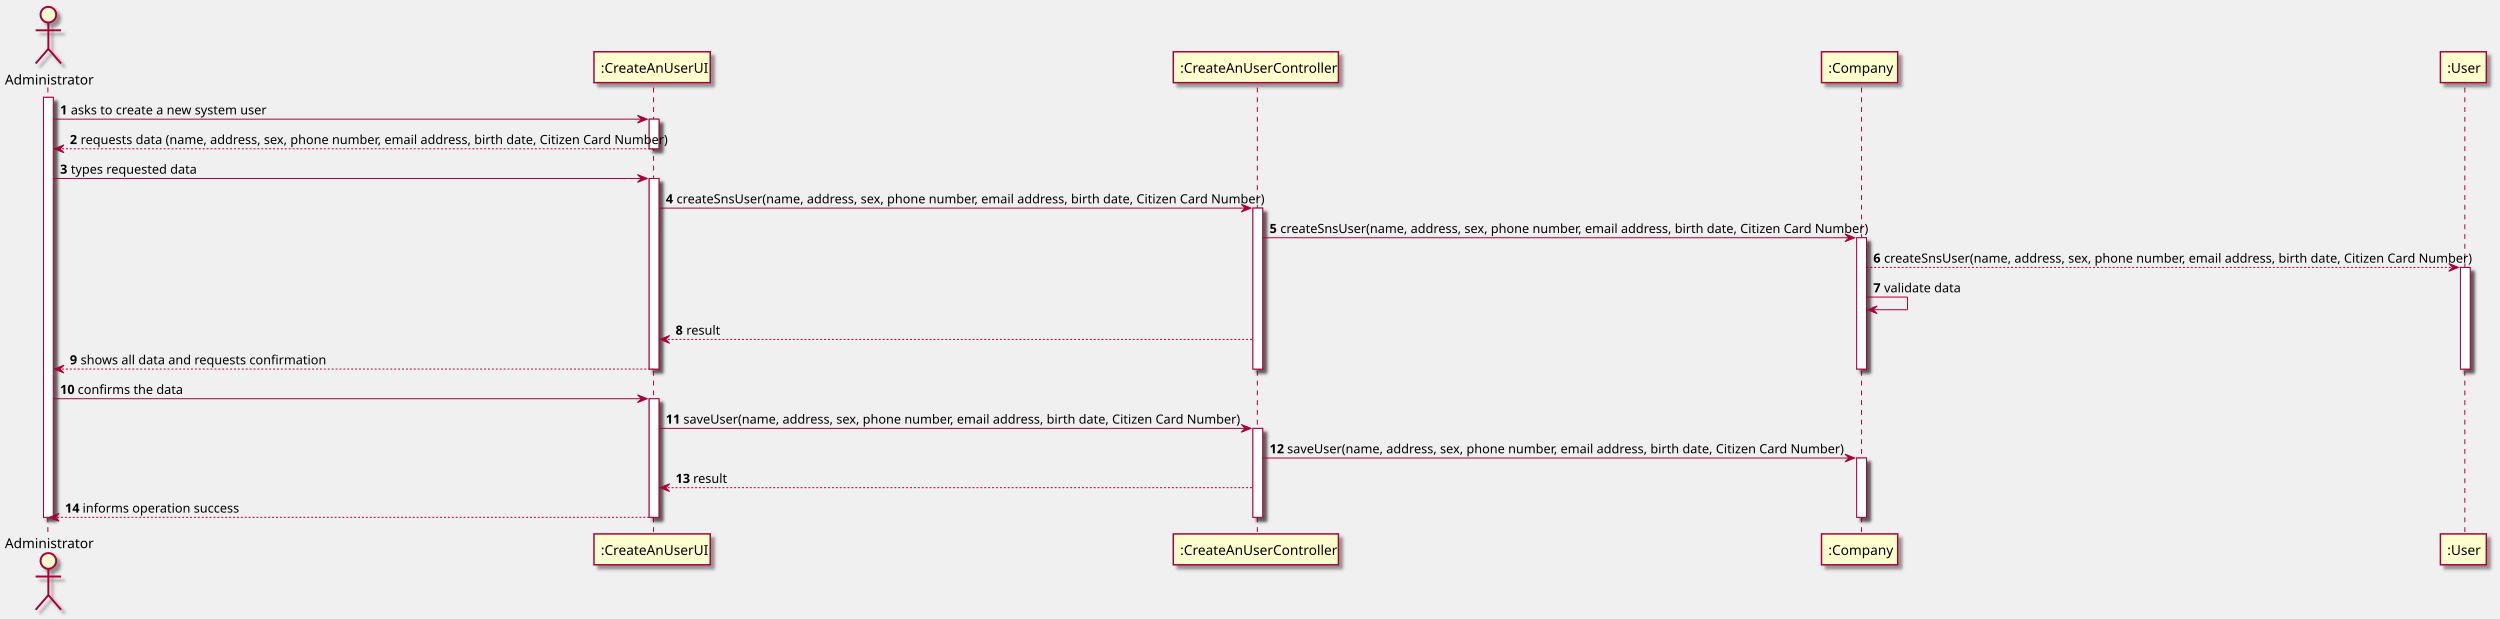
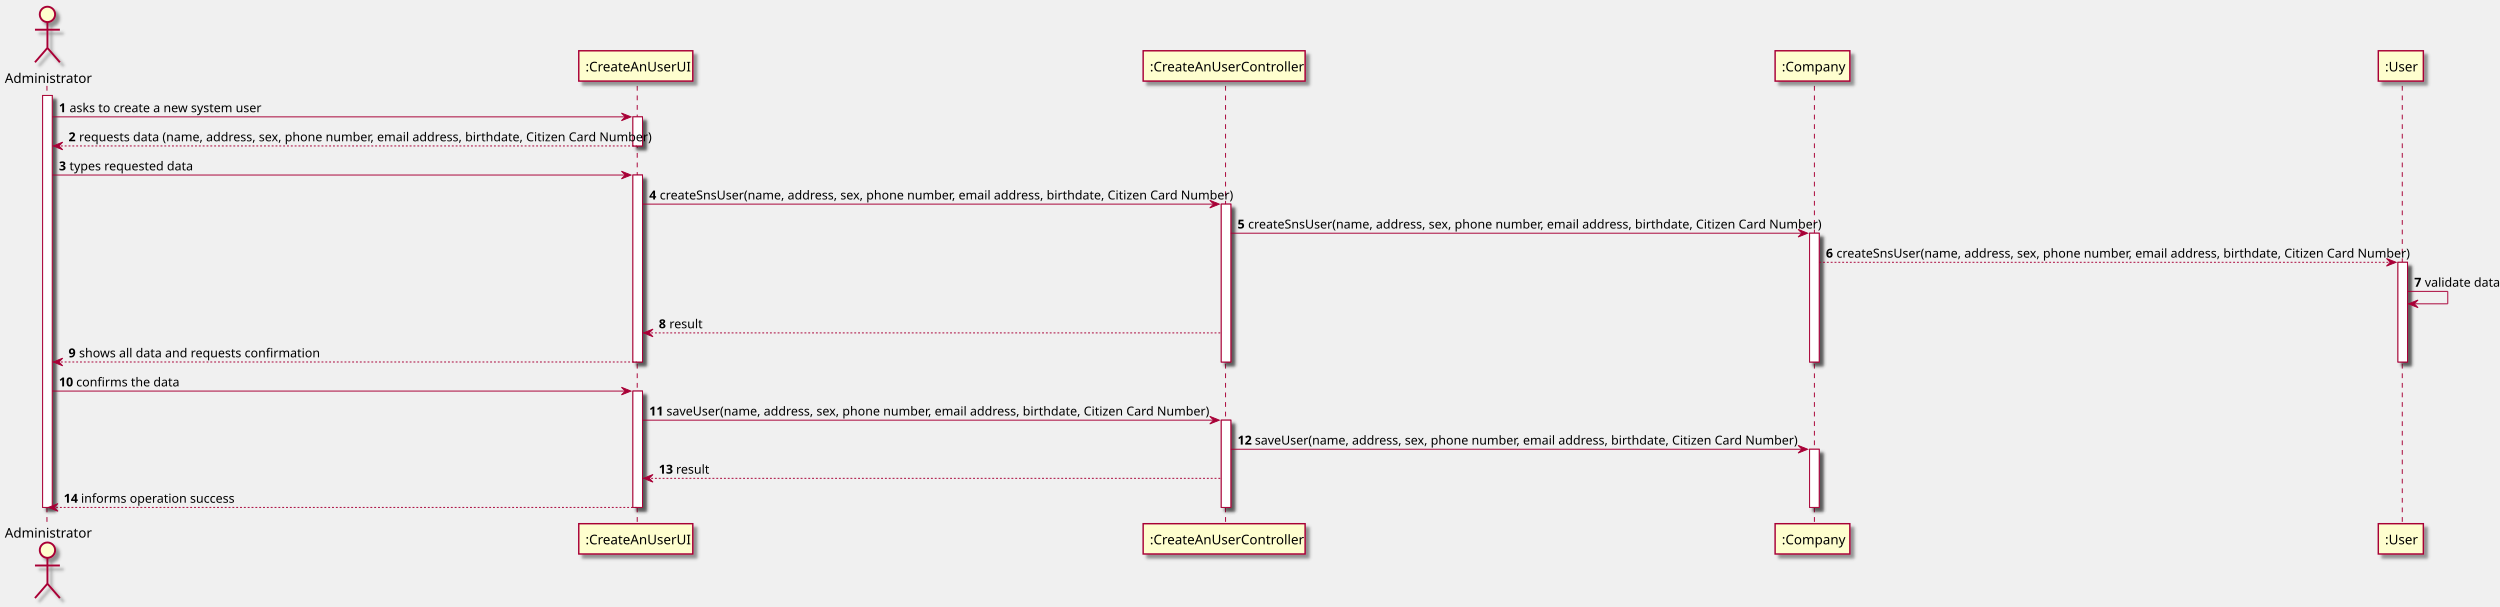
- <svg xmlns="http://www.w3.org/2000/svg" contentScriptType="application/ecmascript" contentStyleType="text/css" height="633px" preserveAspectRatio="none" style="width:2559px;height:633px;background:#FFFFFF;" version="1.1" viewBox="0 0 2559 633" width="2559px" zoomAndPan="magnify">
+ <svg xmlns="http://www.w3.org/2000/svg" contentScriptType="application/ecmascript" contentStyleType="text/css" height="633px" preserveAspectRatio="none" style="width:2609px;height:633px;background:#FFFFFF;" version="1.1" viewBox="0 0 2609 633" width="2609px" zoomAndPan="magnify">
  <defs>
-     <filter height="300%" id="f17ib6qrd8c20h" width="300%" x="-1" y="-1">
+     <filter height="300%" id="flr1mlqomskov" width="300%" x="-1" y="-1">
      <feGaussianBlur result="blurOut" stdDeviation="2.0" />
      <feColorMatrix in="blurOut" result="blurOut2" type="matrix" values="0 0 0 0 0 0 0 0 0 0 0 0 0 0 0 0 0 0 .4 0" />
      <feOffset dx="4.0" dy="4.0" in="blurOut2" result="blurOut3" />
      <feBlend in="SourceGraphic" in2="blurOut3" mode="normal" />
    </filter>
  </defs>
  <g>
-     <rect fill="#FFFFFF" filter="url(#f17ib6qrd8c20h)" height="429.922" style="stroke:#A80036;stroke-width:1.0;" width="10" x="44.5" y="99.609" />
-     <rect fill="#FFFFFF" filter="url(#f17ib6qrd8c20h)" height="30.352" style="stroke:#A80036;stroke-width:1.0;" width="10" x="664.5" y="121.961" />
-     <rect fill="#FFFFFF" filter="url(#f17ib6qrd8c20h)" height="195.109" style="stroke:#A80036;stroke-width:1.0;" width="10" x="664.5" y="182.664" />
-     <rect fill="#FFFFFF" filter="url(#f17ib6qrd8c20h)" height="121.406" style="stroke:#A80036;stroke-width:1.0;" width="10" x="664.5" y="408.125" />
-     <rect fill="#FFFFFF" filter="url(#f17ib6qrd8c20h)" height="164.758" style="stroke:#A80036;stroke-width:1.0;" width="10" x="1282.5" y="213.016" />
-     <rect fill="#FFFFFF" filter="url(#f17ib6qrd8c20h)" height="91.055" style="stroke:#A80036;stroke-width:1.0;" width="10" x="1282.5" y="438.477" />
-     <rect fill="#FFFFFF" filter="url(#f17ib6qrd8c20h)" height="134.406" style="stroke:#A80036;stroke-width:1.0;" width="10" x="1900.5" y="243.367" />
-     <rect fill="#FFFFFF" filter="url(#f17ib6qrd8c20h)" height="60.703" style="stroke:#A80036;stroke-width:1.0;" width="10" x="1900.5" y="468.828" />
-     <rect fill="#FFFFFF" filter="url(#f17ib6qrd8c20h)" height="104.055" style="stroke:#A80036;stroke-width:1.0;" width="10" x="2518.5" y="273.719" />
+     <rect fill="#FFFFFF" filter="url(#flr1mlqomskov)" height="429.922" style="stroke:#A80036;stroke-width:1.0;" width="10" x="44.5" y="99.609" />
+     <rect fill="#FFFFFF" filter="url(#flr1mlqomskov)" height="30.352" style="stroke:#A80036;stroke-width:1.0;" width="10" x="660.5" y="121.961" />
+     <rect fill="#FFFFFF" filter="url(#flr1mlqomskov)" height="195.109" style="stroke:#A80036;stroke-width:1.0;" width="10" x="660.5" y="182.664" />
+     <rect fill="#FFFFFF" filter="url(#flr1mlqomskov)" height="121.406" style="stroke:#A80036;stroke-width:1.0;" width="10" x="660.5" y="408.125" />
+     <rect fill="#FFFFFF" filter="url(#flr1mlqomskov)" height="164.758" style="stroke:#A80036;stroke-width:1.0;" width="10" x="1274.5" y="213.016" />
+     <rect fill="#FFFFFF" filter="url(#flr1mlqomskov)" height="91.055" style="stroke:#A80036;stroke-width:1.0;" width="10" x="1274.5" y="438.477" />
+     <rect fill="#FFFFFF" filter="url(#flr1mlqomskov)" height="134.406" style="stroke:#A80036;stroke-width:1.0;" width="10" x="1888.5" y="243.367" />
+     <rect fill="#FFFFFF" filter="url(#flr1mlqomskov)" height="60.703" style="stroke:#A80036;stroke-width:1.0;" width="10" x="1888.5" y="468.828" />
+     <rect fill="#FFFFFF" filter="url(#flr1mlqomskov)" height="104.055" style="stroke:#A80036;stroke-width:1.0;" width="10" x="2502.5" y="273.719" />
    <line style="stroke:#A80036;stroke-width:1.0;stroke-dasharray:5.0,5.0;" x1="49" x2="49" y1="89.609" y2="547.531" />
-     <line style="stroke:#A80036;stroke-width:1.0;stroke-dasharray:5.0,5.0;" x1="669" x2="669" y1="89.609" y2="547.531" />
-     <line style="stroke:#A80036;stroke-width:1.0;stroke-dasharray:5.0,5.0;" x1="1287" x2="1287" y1="89.609" y2="547.531" />
-     <line style="stroke:#A80036;stroke-width:1.0;stroke-dasharray:5.0,5.0;" x1="1905.5" x2="1905.5" y1="89.609" y2="547.531" />
-     <line style="stroke:#A80036;stroke-width:1.0;stroke-dasharray:5.0,5.0;" x1="2523" x2="2523" y1="89.609" y2="547.531" />
+     <line style="stroke:#A80036;stroke-width:1.0;stroke-dasharray:5.0,5.0;" x1="665" x2="665" y1="89.609" y2="547.531" />
+     <line style="stroke:#A80036;stroke-width:1.0;stroke-dasharray:5.0,5.0;" x1="1279" x2="1279" y1="89.609" y2="547.531" />
+     <line style="stroke:#A80036;stroke-width:1.0;stroke-dasharray:5.0,5.0;" x1="1893.5" x2="1893.5" y1="89.609" y2="547.531" />
+     <line style="stroke:#A80036;stroke-width:1.0;stroke-dasharray:5.0,5.0;" x1="2507" x2="2507" y1="89.609" y2="547.531" />
    <text fill="#000000" font-family="sans-serif" font-size="14" lengthAdjust="spacing" textLength="83" x="5" y="86.533">Administrator</text>
-     <ellipse cx="49.5" cy="15" fill="#FEFECE" filter="url(#f17ib6qrd8c20h)" rx="8" ry="8" style="stroke:#A80036;stroke-width:2.0;" />
-     <path d="M49.5,23 L49.5,50 M36.5,31 L62.5,31 M49.5,50 L36.5,65 M49.5,50 L62.5,65 " fill="none" filter="url(#f17ib6qrd8c20h)" style="stroke:#A80036;stroke-width:2.0;" />
+     <ellipse cx="49.5" cy="15" fill="#FEFECE" filter="url(#flr1mlqomskov)" rx="8" ry="8" style="stroke:#A80036;stroke-width:2.0;" />
+     <path d="M49.5,23 L49.5,50 M36.5,31 L62.5,31 M49.5,50 L36.5,65 M49.5,50 L62.5,65 " fill="none" filter="url(#flr1mlqomskov)" style="stroke:#A80036;stroke-width:2.0;" />
    <text fill="#000000" font-family="sans-serif" font-size="14" lengthAdjust="spacing" textLength="83" x="5" y="561.064">Administrator</text>
-     <ellipse cx="49.5" cy="574.141" fill="#FEFECE" filter="url(#f17ib6qrd8c20h)" rx="8" ry="8" style="stroke:#A80036;stroke-width:2.0;" />
-     <path d="M49.5,582.141 L49.5,609.141 M36.5,590.141 L62.5,590.141 M49.5,609.141 L36.5,624.141 M49.5,609.141 L62.5,624.141 " fill="none" filter="url(#f17ib6qrd8c20h)" style="stroke:#A80036;stroke-width:2.0;" />
-     <rect fill="#FEFECE" filter="url(#f17ib6qrd8c20h)" height="31.609" style="stroke:#A80036;stroke-width:1.5;" width="119" x="608" y="53" />
-     <text fill="#000000" font-family="sans-serif" font-size="14" lengthAdjust="spacing" textLength="105" x="615" y="74.533">:CreateAnUserUI</text>
-     <rect fill="#FEFECE" filter="url(#f17ib6qrd8c20h)" height="31.609" style="stroke:#A80036;stroke-width:1.5;" width="119" x="608" y="546.531" />
-     <text fill="#000000" font-family="sans-serif" font-size="14" lengthAdjust="spacing" textLength="105" x="615" y="568.064">:CreateAnUserUI</text>
-     <rect fill="#FEFECE" filter="url(#f17ib6qrd8c20h)" height="31.609" style="stroke:#A80036;stroke-width:1.5;" width="169" x="1201" y="53" />
-     <text fill="#000000" font-family="sans-serif" font-size="14" lengthAdjust="spacing" textLength="155" x="1208" y="74.533">:CreateAnUserController</text>
-     <rect fill="#FEFECE" filter="url(#f17ib6qrd8c20h)" height="31.609" style="stroke:#A80036;stroke-width:1.5;" width="169" x="1201" y="546.531" />
-     <text fill="#000000" font-family="sans-serif" font-size="14" lengthAdjust="spacing" textLength="155" x="1208" y="568.064">:CreateAnUserController</text>
-     <rect fill="#FEFECE" filter="url(#f17ib6qrd8c20h)" height="31.609" style="stroke:#A80036;stroke-width:1.5;" width="78" x="1864.5" y="53" />
-     <text fill="#000000" font-family="sans-serif" font-size="14" lengthAdjust="spacing" textLength="64" x="1871.5" y="74.533">:Company</text>
-     <rect fill="#FEFECE" filter="url(#f17ib6qrd8c20h)" height="31.609" style="stroke:#A80036;stroke-width:1.5;" width="78" x="1864.5" y="546.531" />
-     <text fill="#000000" font-family="sans-serif" font-size="14" lengthAdjust="spacing" textLength="64" x="1871.5" y="568.064">:Company</text>
-     <rect fill="#FEFECE" filter="url(#f17ib6qrd8c20h)" height="31.609" style="stroke:#A80036;stroke-width:1.5;" width="47" x="2498" y="53" />
-     <text fill="#000000" font-family="sans-serif" font-size="14" lengthAdjust="spacing" textLength="33" x="2505" y="74.533">:User</text>
-     <rect fill="#FEFECE" filter="url(#f17ib6qrd8c20h)" height="31.609" style="stroke:#A80036;stroke-width:1.5;" width="47" x="2498" y="546.531" />
-     <text fill="#000000" font-family="sans-serif" font-size="14" lengthAdjust="spacing" textLength="33" x="2505" y="568.064">:User</text>
-     <rect fill="#FFFFFF" filter="url(#f17ib6qrd8c20h)" height="429.922" style="stroke:#A80036;stroke-width:1.0;" width="10" x="44.5" y="99.609" />
-     <rect fill="#FFFFFF" filter="url(#f17ib6qrd8c20h)" height="30.352" style="stroke:#A80036;stroke-width:1.0;" width="10" x="664.5" y="121.961" />
-     <rect fill="#FFFFFF" filter="url(#f17ib6qrd8c20h)" height="195.109" style="stroke:#A80036;stroke-width:1.0;" width="10" x="664.5" y="182.664" />
-     <rect fill="#FFFFFF" filter="url(#f17ib6qrd8c20h)" height="121.406" style="stroke:#A80036;stroke-width:1.0;" width="10" x="664.5" y="408.125" />
-     <rect fill="#FFFFFF" filter="url(#f17ib6qrd8c20h)" height="164.758" style="stroke:#A80036;stroke-width:1.0;" width="10" x="1282.5" y="213.016" />
-     <rect fill="#FFFFFF" filter="url(#f17ib6qrd8c20h)" height="91.055" style="stroke:#A80036;stroke-width:1.0;" width="10" x="1282.5" y="438.477" />
-     <rect fill="#FFFFFF" filter="url(#f17ib6qrd8c20h)" height="134.406" style="stroke:#A80036;stroke-width:1.0;" width="10" x="1900.5" y="243.367" />
-     <rect fill="#FFFFFF" filter="url(#f17ib6qrd8c20h)" height="60.703" style="stroke:#A80036;stroke-width:1.0;" width="10" x="1900.5" y="468.828" />
-     <rect fill="#FFFFFF" filter="url(#f17ib6qrd8c20h)" height="104.055" style="stroke:#A80036;stroke-width:1.0;" width="10" x="2518.5" y="273.719" />
-     <polygon fill="#A80036" points="652.5,117.961,662.5,121.961,652.5,125.961,656.5,121.961" style="stroke:#A80036;stroke-width:1.0;" />
-     <line style="stroke:#A80036;stroke-width:1.0;" x1="54.5" x2="658.5" y1="121.961" y2="121.961" />
+     <ellipse cx="49.5" cy="574.141" fill="#FEFECE" filter="url(#flr1mlqomskov)" rx="8" ry="8" style="stroke:#A80036;stroke-width:2.0;" />
+     <path d="M49.5,582.141 L49.5,609.141 M36.5,590.141 L62.5,590.141 M49.5,609.141 L36.5,624.141 M49.5,609.141 L62.5,624.141 " fill="none" filter="url(#flr1mlqomskov)" style="stroke:#A80036;stroke-width:2.0;" />
+     <rect fill="#FEFECE" filter="url(#flr1mlqomskov)" height="31.609" style="stroke:#A80036;stroke-width:1.5;" width="119" x="604" y="53" />
+     <text fill="#000000" font-family="sans-serif" font-size="14" lengthAdjust="spacing" textLength="105" x="611" y="74.533">:CreateAnUserUI</text>
+     <rect fill="#FEFECE" filter="url(#flr1mlqomskov)" height="31.609" style="stroke:#A80036;stroke-width:1.5;" width="119" x="604" y="546.531" />
+     <text fill="#000000" font-family="sans-serif" font-size="14" lengthAdjust="spacing" textLength="105" x="611" y="568.064">:CreateAnUserUI</text>
+     <rect fill="#FEFECE" filter="url(#flr1mlqomskov)" height="31.609" style="stroke:#A80036;stroke-width:1.5;" width="169" x="1193" y="53" />
+     <text fill="#000000" font-family="sans-serif" font-size="14" lengthAdjust="spacing" textLength="155" x="1200" y="74.533">:CreateAnUserController</text>
+     <rect fill="#FEFECE" filter="url(#flr1mlqomskov)" height="31.609" style="stroke:#A80036;stroke-width:1.5;" width="169" x="1193" y="546.531" />
+     <text fill="#000000" font-family="sans-serif" font-size="14" lengthAdjust="spacing" textLength="155" x="1200" y="568.064">:CreateAnUserController</text>
+     <rect fill="#FEFECE" filter="url(#flr1mlqomskov)" height="31.609" style="stroke:#A80036;stroke-width:1.5;" width="78" x="1852.5" y="53" />
+     <text fill="#000000" font-family="sans-serif" font-size="14" lengthAdjust="spacing" textLength="64" x="1859.5" y="74.533">:Company</text>
+     <rect fill="#FEFECE" filter="url(#flr1mlqomskov)" height="31.609" style="stroke:#A80036;stroke-width:1.5;" width="78" x="1852.5" y="546.531" />
+     <text fill="#000000" font-family="sans-serif" font-size="14" lengthAdjust="spacing" textLength="64" x="1859.5" y="568.064">:Company</text>
+     <rect fill="#FEFECE" filter="url(#flr1mlqomskov)" height="31.609" style="stroke:#A80036;stroke-width:1.5;" width="47" x="2482" y="53" />
+     <text fill="#000000" font-family="sans-serif" font-size="14" lengthAdjust="spacing" textLength="33" x="2489" y="74.533">:User</text>
+     <rect fill="#FEFECE" filter="url(#flr1mlqomskov)" height="31.609" style="stroke:#A80036;stroke-width:1.5;" width="47" x="2482" y="546.531" />
+     <text fill="#000000" font-family="sans-serif" font-size="14" lengthAdjust="spacing" textLength="33" x="2489" y="568.064">:User</text>
+     <rect fill="#FFFFFF" filter="url(#flr1mlqomskov)" height="429.922" style="stroke:#A80036;stroke-width:1.0;" width="10" x="44.5" y="99.609" />
+     <rect fill="#FFFFFF" filter="url(#flr1mlqomskov)" height="30.352" style="stroke:#A80036;stroke-width:1.0;" width="10" x="660.5" y="121.961" />
+     <rect fill="#FFFFFF" filter="url(#flr1mlqomskov)" height="195.109" style="stroke:#A80036;stroke-width:1.0;" width="10" x="660.5" y="182.664" />
+     <rect fill="#FFFFFF" filter="url(#flr1mlqomskov)" height="121.406" style="stroke:#A80036;stroke-width:1.0;" width="10" x="660.5" y="408.125" />
+     <rect fill="#FFFFFF" filter="url(#flr1mlqomskov)" height="164.758" style="stroke:#A80036;stroke-width:1.0;" width="10" x="1274.5" y="213.016" />
+     <rect fill="#FFFFFF" filter="url(#flr1mlqomskov)" height="91.055" style="stroke:#A80036;stroke-width:1.0;" width="10" x="1274.5" y="438.477" />
+     <rect fill="#FFFFFF" filter="url(#flr1mlqomskov)" height="134.406" style="stroke:#A80036;stroke-width:1.0;" width="10" x="1888.5" y="243.367" />
+     <rect fill="#FFFFFF" filter="url(#flr1mlqomskov)" height="60.703" style="stroke:#A80036;stroke-width:1.0;" width="10" x="1888.5" y="468.828" />
+     <rect fill="#FFFFFF" filter="url(#flr1mlqomskov)" height="104.055" style="stroke:#A80036;stroke-width:1.0;" width="10" x="2502.5" y="273.719" />
+     <polygon fill="#A80036" points="648.5,117.961,658.5,121.961,648.5,125.961,652.5,121.961" style="stroke:#A80036;stroke-width:1.0;" />
+     <line style="stroke:#A80036;stroke-width:1.0;" x1="54.5" x2="654.5" y1="121.961" y2="121.961" />
    <text fill="#000000" font-family="sans-serif" font-size="13" font-weight="bold" lengthAdjust="spacing" textLength="7" x="61.5" y="117.105">1</text>
    <text fill="#000000" font-family="sans-serif" font-size="13" lengthAdjust="spacing" textLength="197" x="72.5" y="117.105">asks to create a new system user</text>
    <polygon fill="#A80036" points="65.5,148.312,55.5,152.312,65.5,156.312,61.5,152.312" style="stroke:#A80036;stroke-width:1.0;" />
-     <line style="stroke:#A80036;stroke-width:1.0;stroke-dasharray:2.0,2.0;" x1="59.5" x2="668.5" y1="152.312" y2="152.312" />
+     <line style="stroke:#A80036;stroke-width:1.0;stroke-dasharray:2.0,2.0;" x1="59.5" x2="664.5" y1="152.312" y2="152.312" />
    <text fill="#000000" font-family="sans-serif" font-size="13" font-weight="bold" lengthAdjust="spacing" textLength="7" x="71.5" y="147.456">2</text>
-     <text fill="#000000" font-family="sans-serif" font-size="13" lengthAdjust="spacing" textLength="575" x="82.5" y="147.456">requests data (name, address, sex, phone number, email address, birth date, Citizen Card Number)</text>
-     <polygon fill="#A80036" points="652.5,178.664,662.5,182.664,652.5,186.664,656.5,182.664" style="stroke:#A80036;stroke-width:1.0;" />
-     <line style="stroke:#A80036;stroke-width:1.0;" x1="54.5" x2="658.5" y1="182.664" y2="182.664" />
+     <text fill="#000000" font-family="sans-serif" font-size="13" lengthAdjust="spacing" textLength="571" x="82.5" y="147.456">requests data (name, address, sex, phone number, email address, birthdate, Citizen Card Number)</text>
+     <polygon fill="#A80036" points="648.5,178.664,658.5,182.664,648.5,186.664,652.5,182.664" style="stroke:#A80036;stroke-width:1.0;" />
+     <line style="stroke:#A80036;stroke-width:1.0;" x1="54.5" x2="654.5" y1="182.664" y2="182.664" />
    <text fill="#000000" font-family="sans-serif" font-size="13" font-weight="bold" lengthAdjust="spacing" textLength="7" x="61.5" y="177.808">3</text>
    <text fill="#000000" font-family="sans-serif" font-size="13" lengthAdjust="spacing" textLength="122" x="72.5" y="177.808">types requested data</text>
-     <polygon fill="#A80036" points="1270.5,209.016,1280.5,213.016,1270.5,217.016,1274.5,213.016" style="stroke:#A80036;stroke-width:1.0;" />
-     <line style="stroke:#A80036;stroke-width:1.0;" x1="674.5" x2="1276.5" y1="213.016" y2="213.016" />
-     <text fill="#000000" font-family="sans-serif" font-size="13" font-weight="bold" lengthAdjust="spacing" textLength="7" x="681.5" y="208.159">4</text>
-     <text fill="#000000" font-family="sans-serif" font-size="13" lengthAdjust="spacing" textLength="578" x="692.5" y="208.159">createSnsUser(name, address, sex, phone number, email address, birth date, Citizen Card Number)</text>
-     <polygon fill="#A80036" points="1888.5,239.367,1898.5,243.367,1888.5,247.367,1892.5,243.367" style="stroke:#A80036;stroke-width:1.0;" />
-     <line style="stroke:#A80036;stroke-width:1.0;" x1="1292.5" x2="1894.5" y1="243.367" y2="243.367" />
-     <text fill="#000000" font-family="sans-serif" font-size="13" font-weight="bold" lengthAdjust="spacing" textLength="7" x="1299.5" y="238.511">5</text>
-     <text fill="#000000" font-family="sans-serif" font-size="13" lengthAdjust="spacing" textLength="578" x="1310.5" y="238.511">createSnsUser(name, address, sex, phone number, email address, birth date, Citizen Card Number)</text>
-     <polygon fill="#A80036" points="2506.5,269.719,2516.5,273.719,2506.5,277.719,2510.5,273.719" style="stroke:#A80036;stroke-width:1.0;" />
-     <line style="stroke:#A80036;stroke-width:1.0;stroke-dasharray:2.0,2.0;" x1="1910.5" x2="2512.5" y1="273.719" y2="273.719" />
-     <text fill="#000000" font-family="sans-serif" font-size="13" font-weight="bold" lengthAdjust="spacing" textLength="7" x="1917.5" y="268.862">6</text>
-     <text fill="#000000" font-family="sans-serif" font-size="13" lengthAdjust="spacing" textLength="578" x="1928.5" y="268.862">createSnsUser(name, address, sex, phone number, email address, birth date, Citizen Card Number)</text>
-     <line style="stroke:#A80036;stroke-width:1.0;" x1="1910.5" x2="1952.5" y1="304.07" y2="304.07" />
-     <line style="stroke:#A80036;stroke-width:1.0;" x1="1952.5" x2="1952.5" y1="304.07" y2="317.07" />
-     <line style="stroke:#A80036;stroke-width:1.0;" x1="1911.5" x2="1952.5" y1="317.07" y2="317.07" />
-     <polygon fill="#A80036" points="1921.5,313.07,1911.5,317.07,1921.5,321.07,1917.5,317.07" style="stroke:#A80036;stroke-width:1.0;" />
-     <text fill="#000000" font-family="sans-serif" font-size="13" font-weight="bold" lengthAdjust="spacing" textLength="7" x="1917.5" y="299.214">7</text>
-     <text fill="#000000" font-family="sans-serif" font-size="13" lengthAdjust="spacing" textLength="72" x="1928.5" y="299.214">validate data</text>
-     <polygon fill="#A80036" points="685.5,343.422,675.5,347.422,685.5,351.422,681.5,347.422" style="stroke:#A80036;stroke-width:1.0;" />
-     <line style="stroke:#A80036;stroke-width:1.0;stroke-dasharray:2.0,2.0;" x1="679.5" x2="1281.5" y1="347.422" y2="347.422" />
-     <text fill="#000000" font-family="sans-serif" font-size="13" font-weight="bold" lengthAdjust="spacing" textLength="7" x="691.5" y="342.565">8</text>
-     <text fill="#000000" font-family="sans-serif" font-size="13" lengthAdjust="spacing" textLength="32" x="702.5" y="342.565">result</text>
+     <polygon fill="#A80036" points="1262.5,209.016,1272.5,213.016,1262.5,217.016,1266.5,213.016" style="stroke:#A80036;stroke-width:1.0;" />
+     <line style="stroke:#A80036;stroke-width:1.0;" x1="670.5" x2="1268.5" y1="213.016" y2="213.016" />
+     <text fill="#000000" font-family="sans-serif" font-size="13" font-weight="bold" lengthAdjust="spacing" textLength="7" x="677.5" y="208.159">4</text>
+     <text fill="#000000" font-family="sans-serif" font-size="13" lengthAdjust="spacing" textLength="574" x="688.5" y="208.159">createSnsUser(name, address, sex, phone number, email address, birthdate, Citizen Card Number)</text>
+     <polygon fill="#A80036" points="1876.5,239.367,1886.5,243.367,1876.5,247.367,1880.5,243.367" style="stroke:#A80036;stroke-width:1.0;" />
+     <line style="stroke:#A80036;stroke-width:1.0;" x1="1284.5" x2="1882.5" y1="243.367" y2="243.367" />
+     <text fill="#000000" font-family="sans-serif" font-size="13" font-weight="bold" lengthAdjust="spacing" textLength="7" x="1291.5" y="238.511">5</text>
+     <text fill="#000000" font-family="sans-serif" font-size="13" lengthAdjust="spacing" textLength="574" x="1302.5" y="238.511">createSnsUser(name, address, sex, phone number, email address, birthdate, Citizen Card Number)</text>
+     <polygon fill="#A80036" points="2490.5,269.719,2500.5,273.719,2490.5,277.719,2494.5,273.719" style="stroke:#A80036;stroke-width:1.0;" />
+     <line style="stroke:#A80036;stroke-width:1.0;stroke-dasharray:2.0,2.0;" x1="1898.5" x2="2496.5" y1="273.719" y2="273.719" />
+     <text fill="#000000" font-family="sans-serif" font-size="13" font-weight="bold" lengthAdjust="spacing" textLength="7" x="1905.5" y="268.862">6</text>
+     <text fill="#000000" font-family="sans-serif" font-size="13" lengthAdjust="spacing" textLength="574" x="1916.5" y="268.862">createSnsUser(name, address, sex, phone number, email address, birthdate, Citizen Card Number)</text>
+     <line style="stroke:#A80036;stroke-width:1.0;" x1="2512.5" x2="2554.5" y1="304.07" y2="304.07" />
+     <line style="stroke:#A80036;stroke-width:1.0;" x1="2554.5" x2="2554.5" y1="304.07" y2="317.07" />
+     <line style="stroke:#A80036;stroke-width:1.0;" x1="2513.5" x2="2554.5" y1="317.07" y2="317.07" />
+     <polygon fill="#A80036" points="2523.5,313.07,2513.5,317.07,2523.5,321.07,2519.5,317.07" style="stroke:#A80036;stroke-width:1.0;" />
+     <text fill="#000000" font-family="sans-serif" font-size="13" font-weight="bold" lengthAdjust="spacing" textLength="7" x="2519.5" y="299.214">7</text>
+     <text fill="#000000" font-family="sans-serif" font-size="13" lengthAdjust="spacing" textLength="72" x="2530.5" y="299.214">validate data</text>
+     <polygon fill="#A80036" points="681.5,343.422,671.5,347.422,681.5,351.422,677.5,347.422" style="stroke:#A80036;stroke-width:1.0;" />
+     <line style="stroke:#A80036;stroke-width:1.0;stroke-dasharray:2.0,2.0;" x1="675.5" x2="1273.5" y1="347.422" y2="347.422" />
+     <text fill="#000000" font-family="sans-serif" font-size="13" font-weight="bold" lengthAdjust="spacing" textLength="7" x="687.5" y="342.565">8</text>
+     <text fill="#000000" font-family="sans-serif" font-size="13" lengthAdjust="spacing" textLength="32" x="698.5" y="342.565">result</text>
    <polygon fill="#A80036" points="65.5,373.773,55.5,377.773,65.5,381.773,61.5,377.773" style="stroke:#A80036;stroke-width:1.0;" />
-     <line style="stroke:#A80036;stroke-width:1.0;stroke-dasharray:2.0,2.0;" x1="59.5" x2="668.5" y1="377.773" y2="377.773" />
+     <line style="stroke:#A80036;stroke-width:1.0;stroke-dasharray:2.0,2.0;" x1="59.5" x2="664.5" y1="377.773" y2="377.773" />
    <text fill="#000000" font-family="sans-serif" font-size="13" font-weight="bold" lengthAdjust="spacing" textLength="7" x="71.5" y="372.917">9</text>
    <text fill="#000000" font-family="sans-serif" font-size="13" lengthAdjust="spacing" textLength="236" x="82.5" y="372.917">shows all data and requests confirmation</text>
-     <polygon fill="#A80036" points="652.5,404.125,662.5,408.125,652.5,412.125,656.5,408.125" style="stroke:#A80036;stroke-width:1.0;" />
-     <line style="stroke:#A80036;stroke-width:1.0;" x1="54.5" x2="658.5" y1="408.125" y2="408.125" />
+     <polygon fill="#A80036" points="648.5,404.125,658.5,408.125,648.5,412.125,652.5,408.125" style="stroke:#A80036;stroke-width:1.0;" />
+     <line style="stroke:#A80036;stroke-width:1.0;" x1="54.5" x2="654.5" y1="408.125" y2="408.125" />
    <text fill="#000000" font-family="sans-serif" font-size="13" font-weight="bold" lengthAdjust="spacing" textLength="14" x="61.5" y="403.269">10</text>
    <text fill="#000000" font-family="sans-serif" font-size="13" lengthAdjust="spacing" textLength="100" x="79.5" y="403.269">confirms the data</text>
-     <polygon fill="#A80036" points="1270.5,434.477,1280.5,438.477,1270.5,442.477,1274.5,438.477" style="stroke:#A80036;stroke-width:1.0;" />
-     <line style="stroke:#A80036;stroke-width:1.0;" x1="674.5" x2="1276.5" y1="438.477" y2="438.477" />
-     <text fill="#000000" font-family="sans-serif" font-size="13" font-weight="bold" lengthAdjust="spacing" textLength="14" x="681.5" y="433.62">11</text>
-     <text fill="#000000" font-family="sans-serif" font-size="13" lengthAdjust="spacing" textLength="545" x="699.5" y="433.62">saveUser(name, address, sex, phone number, email address, birth date, Citizen Card Number)</text>
-     <polygon fill="#A80036" points="1888.5,464.828,1898.5,468.828,1888.5,472.828,1892.5,468.828" style="stroke:#A80036;stroke-width:1.0;" />
-     <line style="stroke:#A80036;stroke-width:1.0;" x1="1292.5" x2="1894.5" y1="468.828" y2="468.828" />
-     <text fill="#000000" font-family="sans-serif" font-size="13" font-weight="bold" lengthAdjust="spacing" textLength="14" x="1299.5" y="463.972">12</text>
-     <text fill="#000000" font-family="sans-serif" font-size="13" lengthAdjust="spacing" textLength="545" x="1317.5" y="463.972">saveUser(name, address, sex, phone number, email address, birth date, Citizen Card Number)</text>
-     <polygon fill="#A80036" points="685.5,495.18,675.5,499.18,685.5,503.18,681.5,499.18" style="stroke:#A80036;stroke-width:1.0;" />
-     <line style="stroke:#A80036;stroke-width:1.0;stroke-dasharray:2.0,2.0;" x1="679.5" x2="1281.5" y1="499.18" y2="499.18" />
-     <text fill="#000000" font-family="sans-serif" font-size="13" font-weight="bold" lengthAdjust="spacing" textLength="14" x="691.5" y="494.323">13</text>
-     <text fill="#000000" font-family="sans-serif" font-size="13" lengthAdjust="spacing" textLength="32" x="709.5" y="494.323">result</text>
+     <polygon fill="#A80036" points="1262.5,434.477,1272.5,438.477,1262.5,442.477,1266.5,438.477" style="stroke:#A80036;stroke-width:1.0;" />
+     <line style="stroke:#A80036;stroke-width:1.0;" x1="670.5" x2="1268.5" y1="438.477" y2="438.477" />
+     <text fill="#000000" font-family="sans-serif" font-size="13" font-weight="bold" lengthAdjust="spacing" textLength="14" x="677.5" y="433.62">11</text>
+     <text fill="#000000" font-family="sans-serif" font-size="13" lengthAdjust="spacing" textLength="541" x="695.5" y="433.62">saveUser(name, address, sex, phone number, email address, birthdate, Citizen Card Number)</text>
+     <polygon fill="#A80036" points="1876.5,464.828,1886.5,468.828,1876.5,472.828,1880.5,468.828" style="stroke:#A80036;stroke-width:1.0;" />
+     <line style="stroke:#A80036;stroke-width:1.0;" x1="1284.5" x2="1882.5" y1="468.828" y2="468.828" />
+     <text fill="#000000" font-family="sans-serif" font-size="13" font-weight="bold" lengthAdjust="spacing" textLength="14" x="1291.5" y="463.972">12</text>
+     <text fill="#000000" font-family="sans-serif" font-size="13" lengthAdjust="spacing" textLength="541" x="1309.5" y="463.972">saveUser(name, address, sex, phone number, email address, birthdate, Citizen Card Number)</text>
+     <polygon fill="#A80036" points="681.5,495.18,671.5,499.18,681.5,503.18,677.5,499.18" style="stroke:#A80036;stroke-width:1.0;" />
+     <line style="stroke:#A80036;stroke-width:1.0;stroke-dasharray:2.0,2.0;" x1="675.5" x2="1273.5" y1="499.18" y2="499.18" />
+     <text fill="#000000" font-family="sans-serif" font-size="13" font-weight="bold" lengthAdjust="spacing" textLength="14" x="687.5" y="494.323">13</text>
+     <text fill="#000000" font-family="sans-serif" font-size="13" lengthAdjust="spacing" textLength="32" x="705.5" y="494.323">result</text>
    <polygon fill="#A80036" points="60.5,525.531,50.5,529.531,60.5,533.531,56.5,529.531" style="stroke:#A80036;stroke-width:1.0;" />
-     <line style="stroke:#A80036;stroke-width:1.0;stroke-dasharray:2.0,2.0;" x1="54.5" x2="668.5" y1="529.531" y2="529.531" />
+     <line style="stroke:#A80036;stroke-width:1.0;stroke-dasharray:2.0,2.0;" x1="54.5" x2="664.5" y1="529.531" y2="529.531" />
    <text fill="#000000" font-family="sans-serif" font-size="13" font-weight="bold" lengthAdjust="spacing" textLength="14" x="66.5" y="524.675">14</text>
    <text fill="#000000" font-family="sans-serif" font-size="13" lengthAdjust="spacing" textLength="152" x="84.5" y="524.675">informs operation success</text>
  </g>
</svg>
